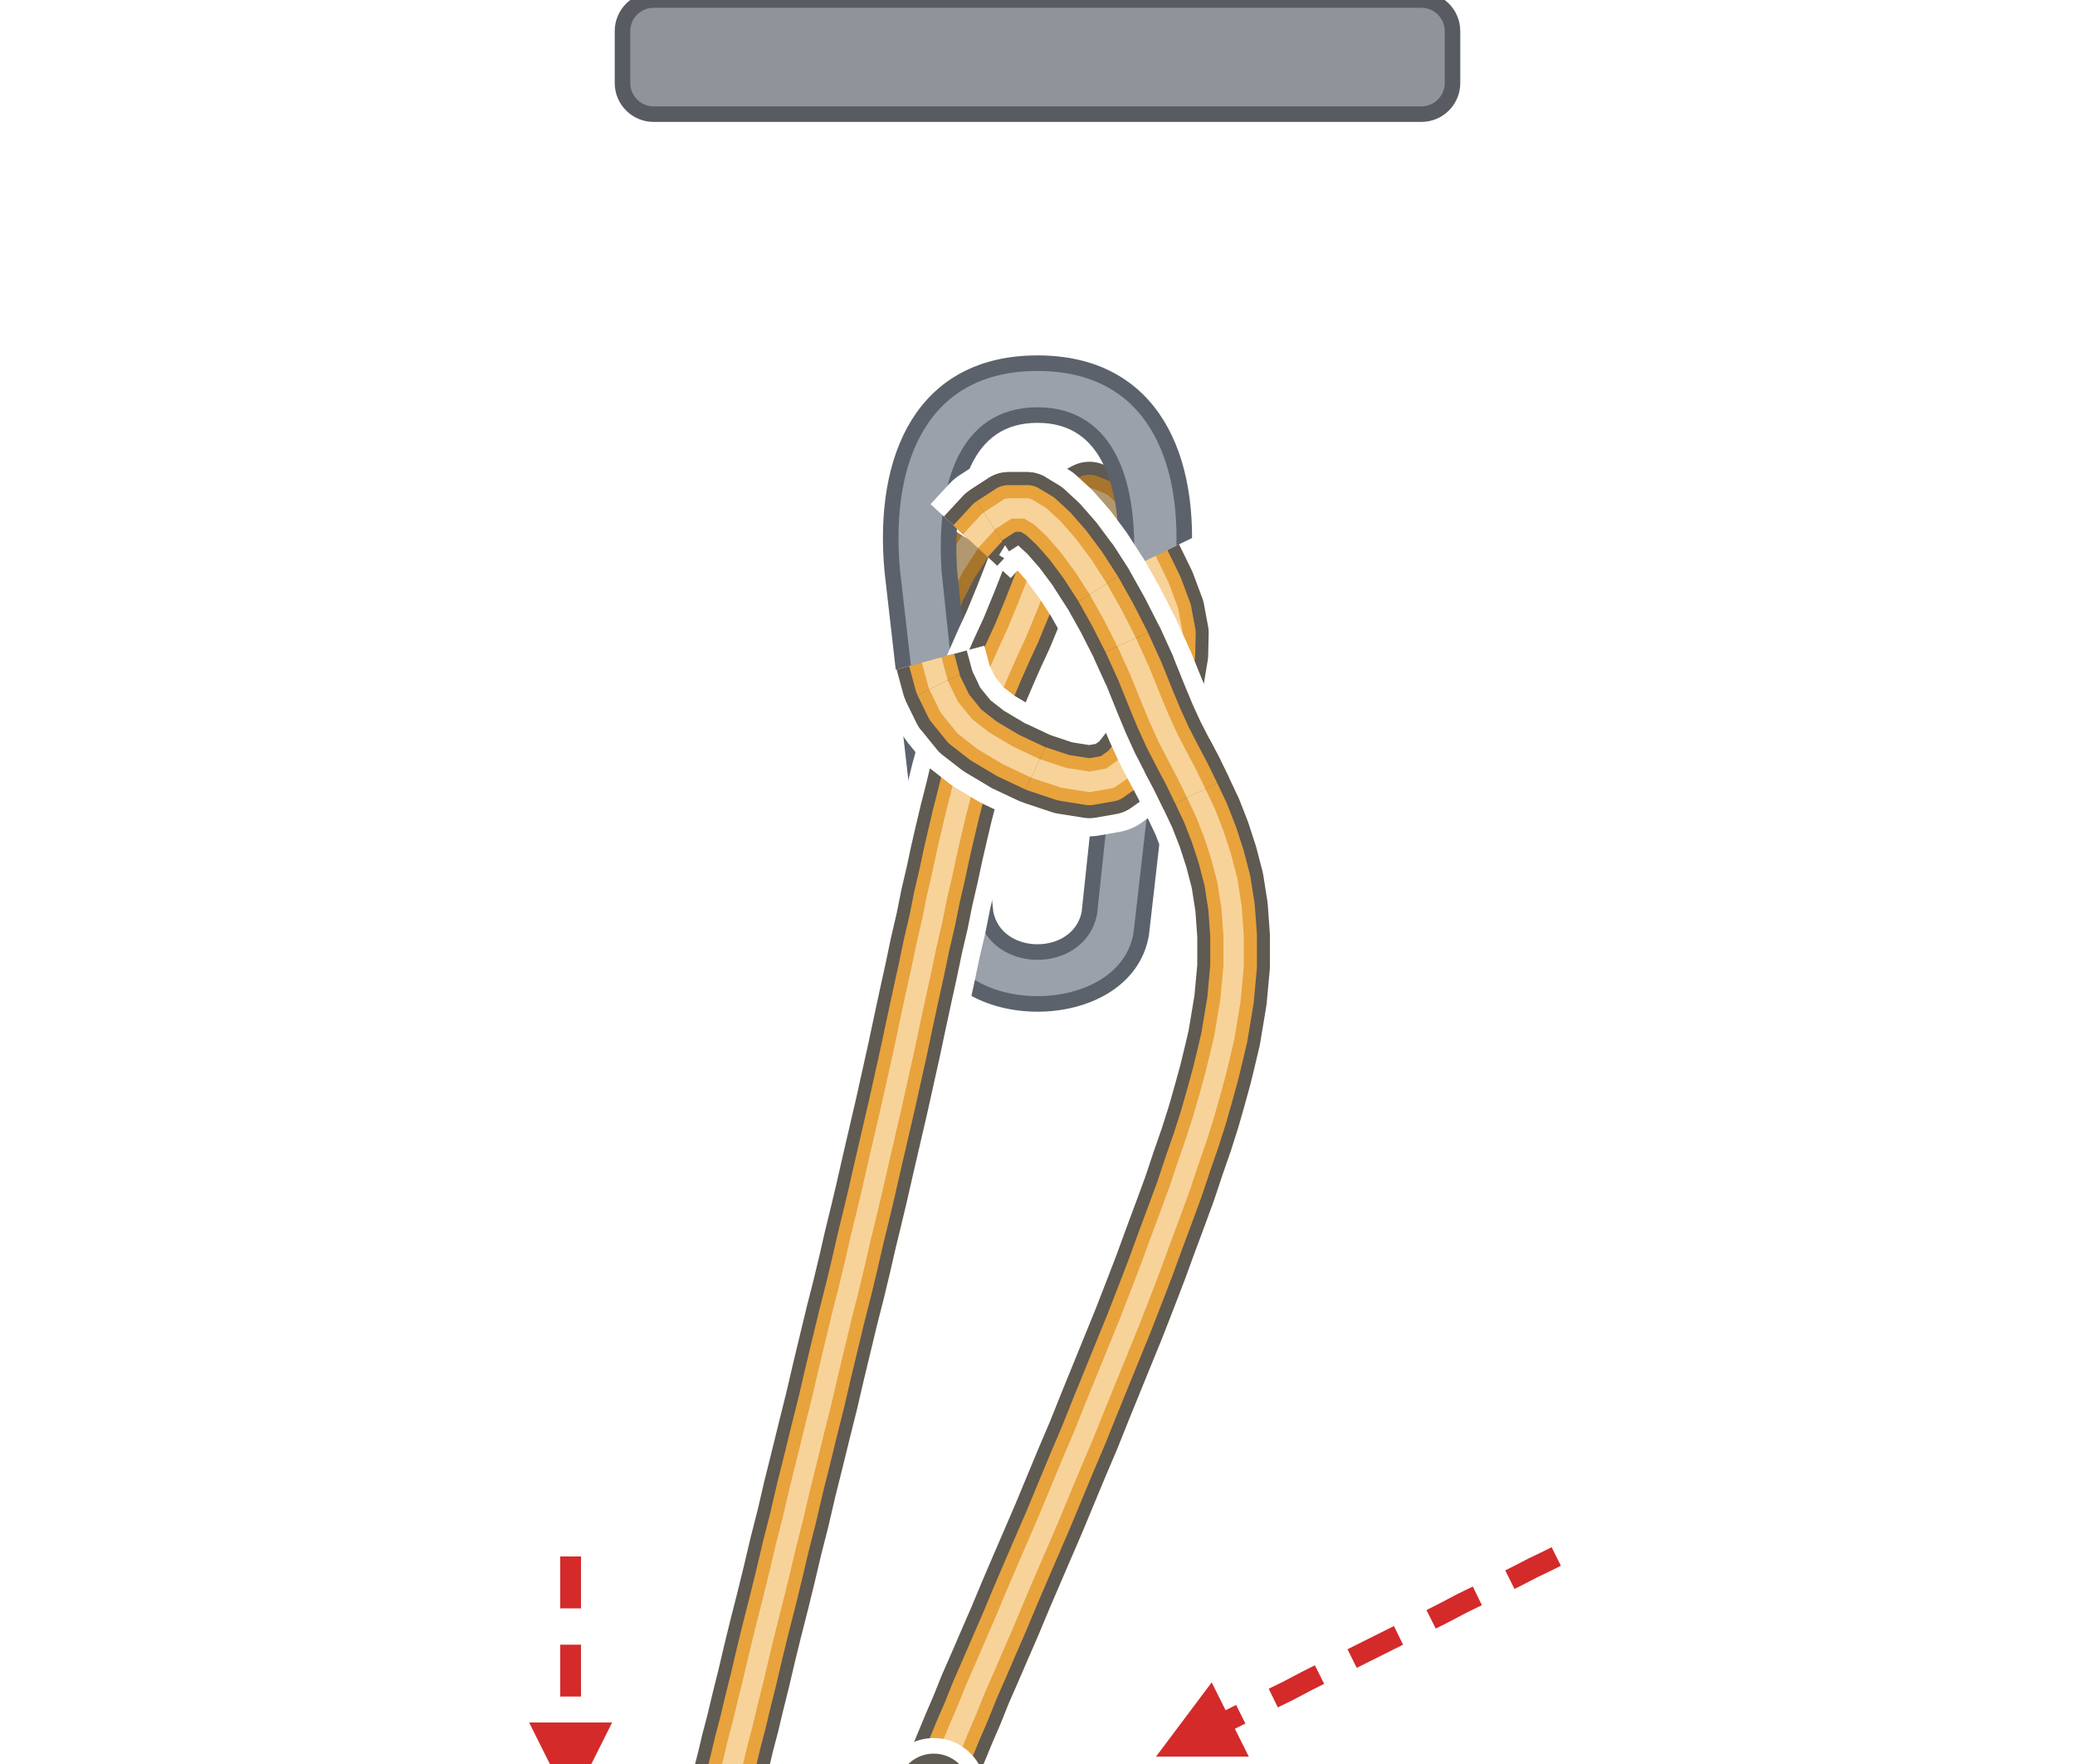
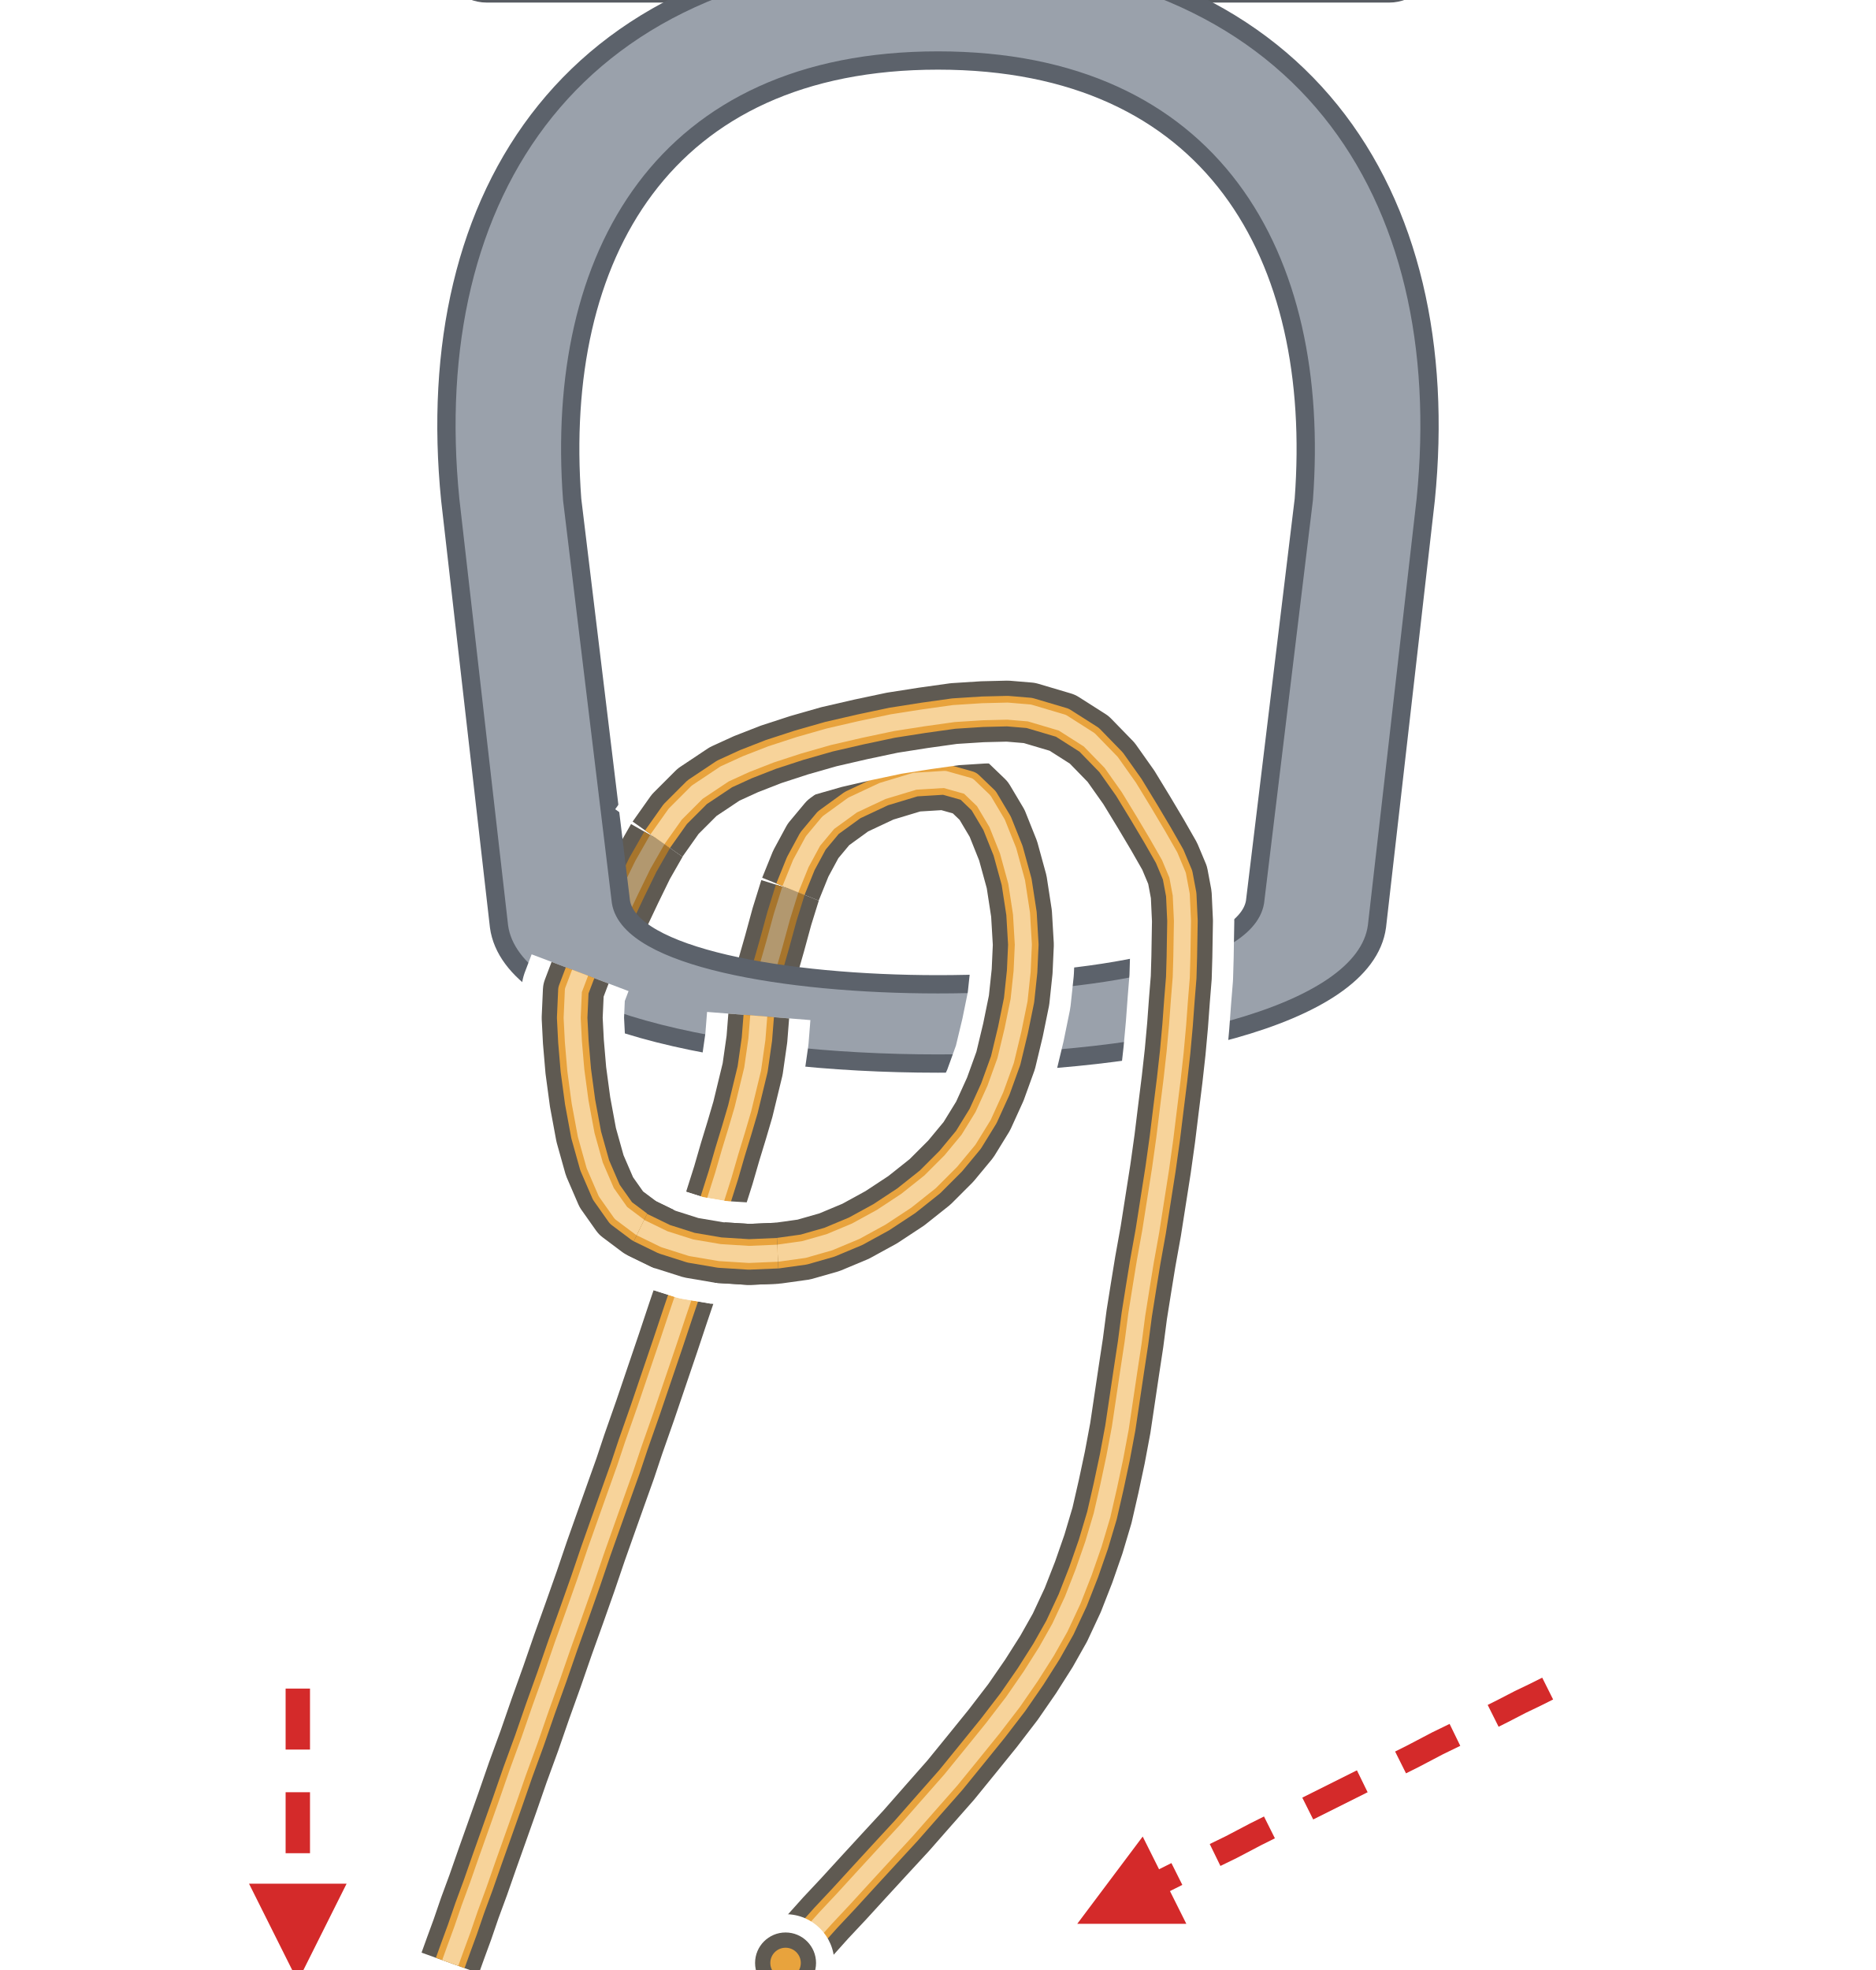
- <svg xmlns="http://www.w3.org/2000/svg" viewBox="0 0 400 340" width="400" height="340">
+ <svg xmlns="http://www.w3.org/2000/svg" viewBox="0 0 400 420" width="400" height="420">
  <defs>
    <marker id="ah" viewBox="0 0 10 10" refX="5" refY="5" markerWidth="4" markerHeight="4" orient="auto">
      <path d="M0 0L10 5L0 10z" fill="#d42a2a" />
    </marker>
-     <path id="p0" d="M202.6 105.6l2.4-4.9l2.5-3.4l2.5-1.3l2.4 1l2.8 2.6l3 3.8l2.8 4.6" />
-     <path id="p1" d="M179.6 127.2l-0.3-4.7l0.7-4.5l1.5-4.1l2.5-4.8l3.1-4.8" />
-     <path id="p2" d="M140 345l0.6-2.6l0.8-3.1l0.8-3.4l1-3.8l1-4.2l1.1-4.4l1.1-4.7l1.2-4.9l1.3-5.1l1.3-5.3l1.3-5.5l1.4-5.5l1.3-5.6l1.4-5.6l1.4-5.7l1.4-5.6l1.3-5.6l1.3-5.4l1.3-5.4l1.3-5.1l1.2-5l1.1-4.8l1.1-4.5l1-4.2l1.3-5.7l1.3-5.6l1.3-5.6l1.2-5.4l1.2-5.4l1.1-5.2l1.1-5.1l1.1-5l1-4.8l1.1-4.7l0.9-4.5l1-4.3l0.9-4.2l0.9-3.9l0.9-3.8l0.9-3.5l0.8-3.3l2.1-7.7l1.7-5.6l1.5-4.1l1.4-3.3l1.5-3.4l1.8-3.9l2.1-5.1l2.2-5.6l2.3-5.7" />
-     <path id="p3" d="M221 108l2.4 4.9l1.8 4.8l0.8 4.3l-0.1 4.2l-0.8 4.8l-1.4 4.9l-2 4.7l-2.3 4.1l-2.6 3.3l-2.8 2l-4 0.7l-5-0.8l-5.4-1.8l-5.3-2.5l-4.7-2.8l-3.6-2.8l-3-3.7l-2.1-4.3l-1.3-4.8" />
-     <path id="p4" d="M187.1 104.3l3.6-3.9l3.7-2.4l3.6 0l2.5 1.5l2.6 2.4l2.8 3.2l2.9 3.9l2.9 4.5l2.8 5l2.7 5.3l2.5 5.5l2.3 5.7l1.5 3.6l1.6 3.5l1.8 3.5l1.9 3.6l1.8 3.7l1.8 3.8l1.6 4.1l1.4 4.3l1.2 4.6l0.8 5.1l0.4 5.5l0 6l-0.6 6.5l-1.2 7.2l-0.8 3.4l-0.9 3.7l-1.1 4l-1.2 4.2l-1.4 4.4l-1.6 4.6l-1.6 4.8l-1.8 4.9l-1.9 5.1l-1.9 5.2l-2 5.2l-2.1 5.4l-2.2 5.4l-2.2 5.4l-2.2 5.4l-2.2 5.5l-2.3 5.4l-2.2 5.3l-2.2 5.3l-2.2 5.1l-2.2 5.1l-2.1 4.9l-2 4.8l-2 4.6l-1.9 4.4l-1.8 4.1l-1.6 4l-1.6 3.7l-1.4 3.4l-1.3 3.1l-1.1 2.8l-1 2.4" />
-     <path id="p5" d="M199.6 148.1l-5.3-2.5l-4.7-2.8l-3.6-2.8l-3-3.7l-2.1-4.3" />
-     <path id="p6" d="M194.3 145.6l-4.7-2.8l-3.6-2.8l-3-3.7" />
-     <path id="p7" d="M190.7 100.4l3.7-2.4l3.6 0l2.5 1.5l2.6 2.4l2.8 3.2l2.9 3.9l2.9 4.5" />
-     <path id="p8" d="M198 98l2.5 1.5l2.6 2.4l2.8 3.2l2.9 3.9" />
-     <path id="p9" d="M217.2 123.8l2.5 5.5l2.3 5.7l1.5 3.6l1.6 3.5l1.8 3.5l1.9 3.6l1.8 3.7" />
-     <path id="p10" d="M219.7 129.3l2.3 5.7l1.5 3.6l1.6 3.5l1.8 3.5" />
+     <path id="p0" d="M170.6 189.7l0.4-3.5l1-4.2l1.2-4.2l1.2-4.4l1.4-4.5" />
+     <path id="p1" d="M141.3 182.6l2-2.7l2.7-3.9l1.8-3.2l1.8-3.8l2-4.1l2.4-4.2" />
+     <path id="p2" d="M120 345l0.9-2.5l1.1-3l1.2-3.5l1.4-3.8l1.5-4.3l1.6-4.5l1.7-4.8l1.7-4.9l1.9-5.2l1.8-5.2l1.9-5.3l1.8-5.2l1.9-5.3l1.8-5.1l1.7-5l1.7-4.8l1.6-4.5l1.5-4.2l1.3-3.9l2-5.7l1.9-5.6l1.8-5.3l1.7-5.1l1.7-5l1.5-4.7l1.5-4.5l1.4-4.2l1.3-4.1l1.1-3.8l1.1-3.6l1-3.4l1.6-6.6l0.7-4.9l0.3-3.8" />
+     <path id="p3" d="M175.8 168.9l1.7-4.2l2-3.7l2.5-3l4-2.9l4.9-2.3l5.3-1.6l4.9-0.3l3.9 1.1l2.5 2.4l2.2 3.7l1.8 4.5l1.4 5.1l0.8 5.2l0.3 5.1l-0.2 4.4l-0.5 4.7l-1 4.9l-1.2 5l-1.7 4.7l-2 4.4l-2.4 3.9l-2.9 3.5l-3.4 3.4l-3.9 3.1l-4.1 2.7l-4.2 2.3l-4.3 1.8l-4.2 1.2l-4.3 0.6l-4.7 0.2l-4.8-0.3l-4.7-0.8l-4.4-1.4l-3.9-1.9l-3.2-2.4l-2.4-3.4l-1.9-4.4l-1.4-5l-1-5.4l-0.7-5.2l-0.4-4.7l-0.2-3.9l0.2-4.5l1.1-2.9" />
+     <path id="p4" d="M154 160.7l2.9-4.1l3.6-3.6l4.5-3l3.5-1.6l4.1-1.6l4.6-1.5l4.9-1.4l5.2-1.2l5.2-1.1l5.1-0.8l5-0.7l4.7-0.3l4.1-0.1l3.6 0.3l5.4 1.6l4.4 2.8l3.6 3.7l2.9 4.1l2.5 4.1l2.2 3.7l2 3.5l1.3 3.1l0.6 3.2l0.2 4.3l-0.1 5.9l-0.1 3.4l-0.3 3.7l-0.3 4.1l-0.4 4.4l-0.5 4.5l-0.6 4.8l-0.6 4.9l-0.7 5l-0.8 5.1l-0.8 5.1l-0.9 5l-0.7 4.3l-0.7 4.4l-0.6 4.6l-0.7 4.6l-0.7 4.7l-0.7 4.7l-0.9 4.8l-1 4.7l-1.1 4.8l-1.4 4.7l-1.6 4.6l-1.8 4.6l-2.1 4.5l-2.2 3.9l-2.6 4.1l-2.9 4.2l-3.3 4.3l-3.4 4.2l-3.5 4.3l-3.7 4.2l-3.6 4.1l-3.6 3.9l-3.4 3.7l-3.2 3.5l-3 3.2l-2.6 2.9l-2.2 2.4l-1.8 2.1" />
+     <path id="p5" d="M173.7 228.6l-4.7 0.2l-4.8-0.3l-4.7-0.8l-4.4-1.4l-3.9-1.9" />
+     <path id="p6" d="M164.2 228.5l-4.7-0.8l-4.4-1.4" />
  </defs>
  <rect width="100%" height="100%" fill="#ffffff" />
-   <g fill="none" stroke-linejoin="round">
-     <use href="#p0" stroke="#ffffff" stroke-width="21" />
-     <use href="#p0" stroke="#5f5a52" stroke-width="14" />
-     <use href="#p0" stroke="#a7752c" stroke-width="9" />
-     <use href="#p0" stroke="#b2986f" stroke-width="3.92" />
-     <use href="#p1" stroke="#ffffff" stroke-width="21" />
-     <use href="#p1" stroke="#5f5a52" stroke-width="14" />
-     <use href="#p1" stroke="#a7752c" stroke-width="9" />
-     <use href="#p1" stroke="#b2986f" stroke-width="3.92" />
+   <g fill="none" stroke-linejoin="round" transform="translate(200 100) scale(1.3) translate(-200 -100)">
+     <use href="#p0" stroke="#ffffff" stroke-width="17" />
+     <use href="#p0" stroke="#5f5a52" stroke-width="10" />
+     <use href="#p0" stroke="#a7752c" stroke-width="5" />
+     <use href="#p0" stroke="#b2986f" stroke-width="2.8" />
+     <use href="#p1" stroke="#ffffff" stroke-width="17" />
+     <use href="#p1" stroke="#5f5a52" stroke-width="10" />
+     <use href="#p1" stroke="#a7752c" stroke-width="5" />
+     <use href="#p1" stroke="#b2986f" stroke-width="2.8" />
    <rect x="120" y="0" width="160" height="22" rx="6" fill="#8f949b" stroke="#585c62" stroke-width="3" />
-     <path d="M200 70c-22 0 -30 18 -28 40l8 70c3 18 37 18 40 0l8 -70c2 -22 -6 -40 -28 -40zm0 10c14 0 18 14 17 30l-7 66c-2 10 -18 10 -20 0l-7 -66c-1 -16 3 -30 17 -30z" fill="#9aa1ab" stroke="#5c626b" stroke-width="3" />
-     <use href="#p2" stroke="#ffffff" stroke-width="21" />
-     <use href="#p2" stroke="#5f5a52" stroke-width="14" />
-     <use href="#p2" stroke="#e8a33d" stroke-width="9" />
-     <use href="#p2" stroke="#f7d39a" stroke-width="3.92" />
-     <use href="#p3" stroke="#ffffff" stroke-width="21" />
-     <use href="#p3" stroke="#5f5a52" stroke-width="14" />
-     <use href="#p3" stroke="#e8a33d" stroke-width="9" />
-     <use href="#p3" stroke="#f7d39a" stroke-width="3.92" />
-     <use href="#p4" stroke="#ffffff" stroke-width="21" />
-     <use href="#p4" stroke="#5f5a52" stroke-width="14" />
-     <use href="#p4" stroke="#e8a33d" stroke-width="9" />
-     <use href="#p4" stroke="#f7d39a" stroke-width="3.92" />
-     <circle cx="180" cy="345" r="10" fill="#ffffff" />
-     <circle cx="180" cy="345" r="7" fill="#5f5a52" />
-     <circle cx="180" cy="345" r="4.5" fill="#e8a33d" />
-     <use href="#p6" stroke="#ffffff" stroke-width="21" />
-     <use href="#p5" stroke="#5f5a52" stroke-width="14" />
-     <use href="#p5" stroke="#e8a33d" stroke-width="9" />
-     <use href="#p5" stroke="#f7d39a" stroke-width="3.92" />
-     <use href="#p8" stroke="#ffffff" stroke-width="21" />
-     <use href="#p7" stroke="#5f5a52" stroke-width="14" />
-     <use href="#p7" stroke="#e8a33d" stroke-width="9" />
-     <use href="#p7" stroke="#f7d39a" stroke-width="3.92" />
-     <use href="#p10" stroke="#ffffff" stroke-width="21" />
-     <use href="#p9" stroke="#5f5a52" stroke-width="14" />
-     <use href="#p9" stroke="#e8a33d" stroke-width="9" />
-     <use href="#p9" stroke="#f7d39a" stroke-width="3.92" />
-     <path d="M110 300l0 2.6l0 3.5l0 4.2l0 4.7l0 5l0 5l0 4.7l0 4.2l0 3.5l0 2.6" fill="none" stroke="#d42a2a" stroke-width="4" stroke-dasharray="10 7" marker-end="url(#ah)" />
+     <path d="M200 15c-60 0-85 40-80 90l8 70c4 30 140 30 144 0l8-70c5-50-20-90-80-90zm0 18c45 0 63 32 60 72l-8 66c-3 18-101 18-104 0l-8-66c-3-40 15-72 60-72z" fill="#9aa1ab" stroke="#5c626b" stroke-width="3" />
+     <use href="#p2" stroke="#ffffff" stroke-width="17" />
+     <use href="#p2" stroke="#5f5a52" stroke-width="10" />
+     <use href="#p2" stroke="#e8a33d" stroke-width="5" />
+     <use href="#p2" stroke="#f7d39a" stroke-width="2.8" />
+     <use href="#p3" stroke="#ffffff" stroke-width="17" />
+     <use href="#p3" stroke="#5f5a52" stroke-width="10" />
+     <use href="#p3" stroke="#e8a33d" stroke-width="5" />
+     <use href="#p3" stroke="#f7d39a" stroke-width="2.8" />
+     <use href="#p4" stroke="#ffffff" stroke-width="17" />
+     <use href="#p4" stroke="#5f5a52" stroke-width="10" />
+     <use href="#p4" stroke="#e8a33d" stroke-width="5" />
+     <use href="#p4" stroke="#f7d39a" stroke-width="2.8" />
+     <circle cx="175" cy="345" r="8" fill="#ffffff" />
+     <circle cx="175" cy="345" r="5" fill="#5f5a52" />
+     <circle cx="175" cy="345" r="2.5" fill="#e8a33d" />
+     <use href="#p6" stroke="#ffffff" stroke-width="17" />
+     <use href="#p5" stroke="#5f5a52" stroke-width="10" />
+     <use href="#p5" stroke="#e8a33d" stroke-width="5" />
+     <use href="#p5" stroke="#f7d39a" stroke-width="2.8" />
+     <path d="M95 300l0 2.6l0 3.5l0 4.2l0 4.7l0 5l0 5l0 4.7l0 4.2l0 3.5l0 2.6" fill="none" stroke="#d42a2a" stroke-width="4" stroke-dasharray="10 7" marker-end="url(#ah)" />
    <path d="M300 300l-2 1l-2.5 1.2l-2.9 1.5l-3.2 1.6l-3.6 1.8l-3.9 1.9l-4 2.1l-4.2 2.1l-4.3 2.1l-4.4 2.2l-4.4 2.2l-4.3 2.1l-4.2 2.1l-4 2.1l-3.9 1.9l-3.6 1.8l-3.2 1.6l-2.9 1.5l-2.5 1.2l-2 1" fill="none" stroke="#d42a2a" stroke-width="4" stroke-dasharray="10 7" marker-end="url(#ah)" />
  </g>
</svg>
